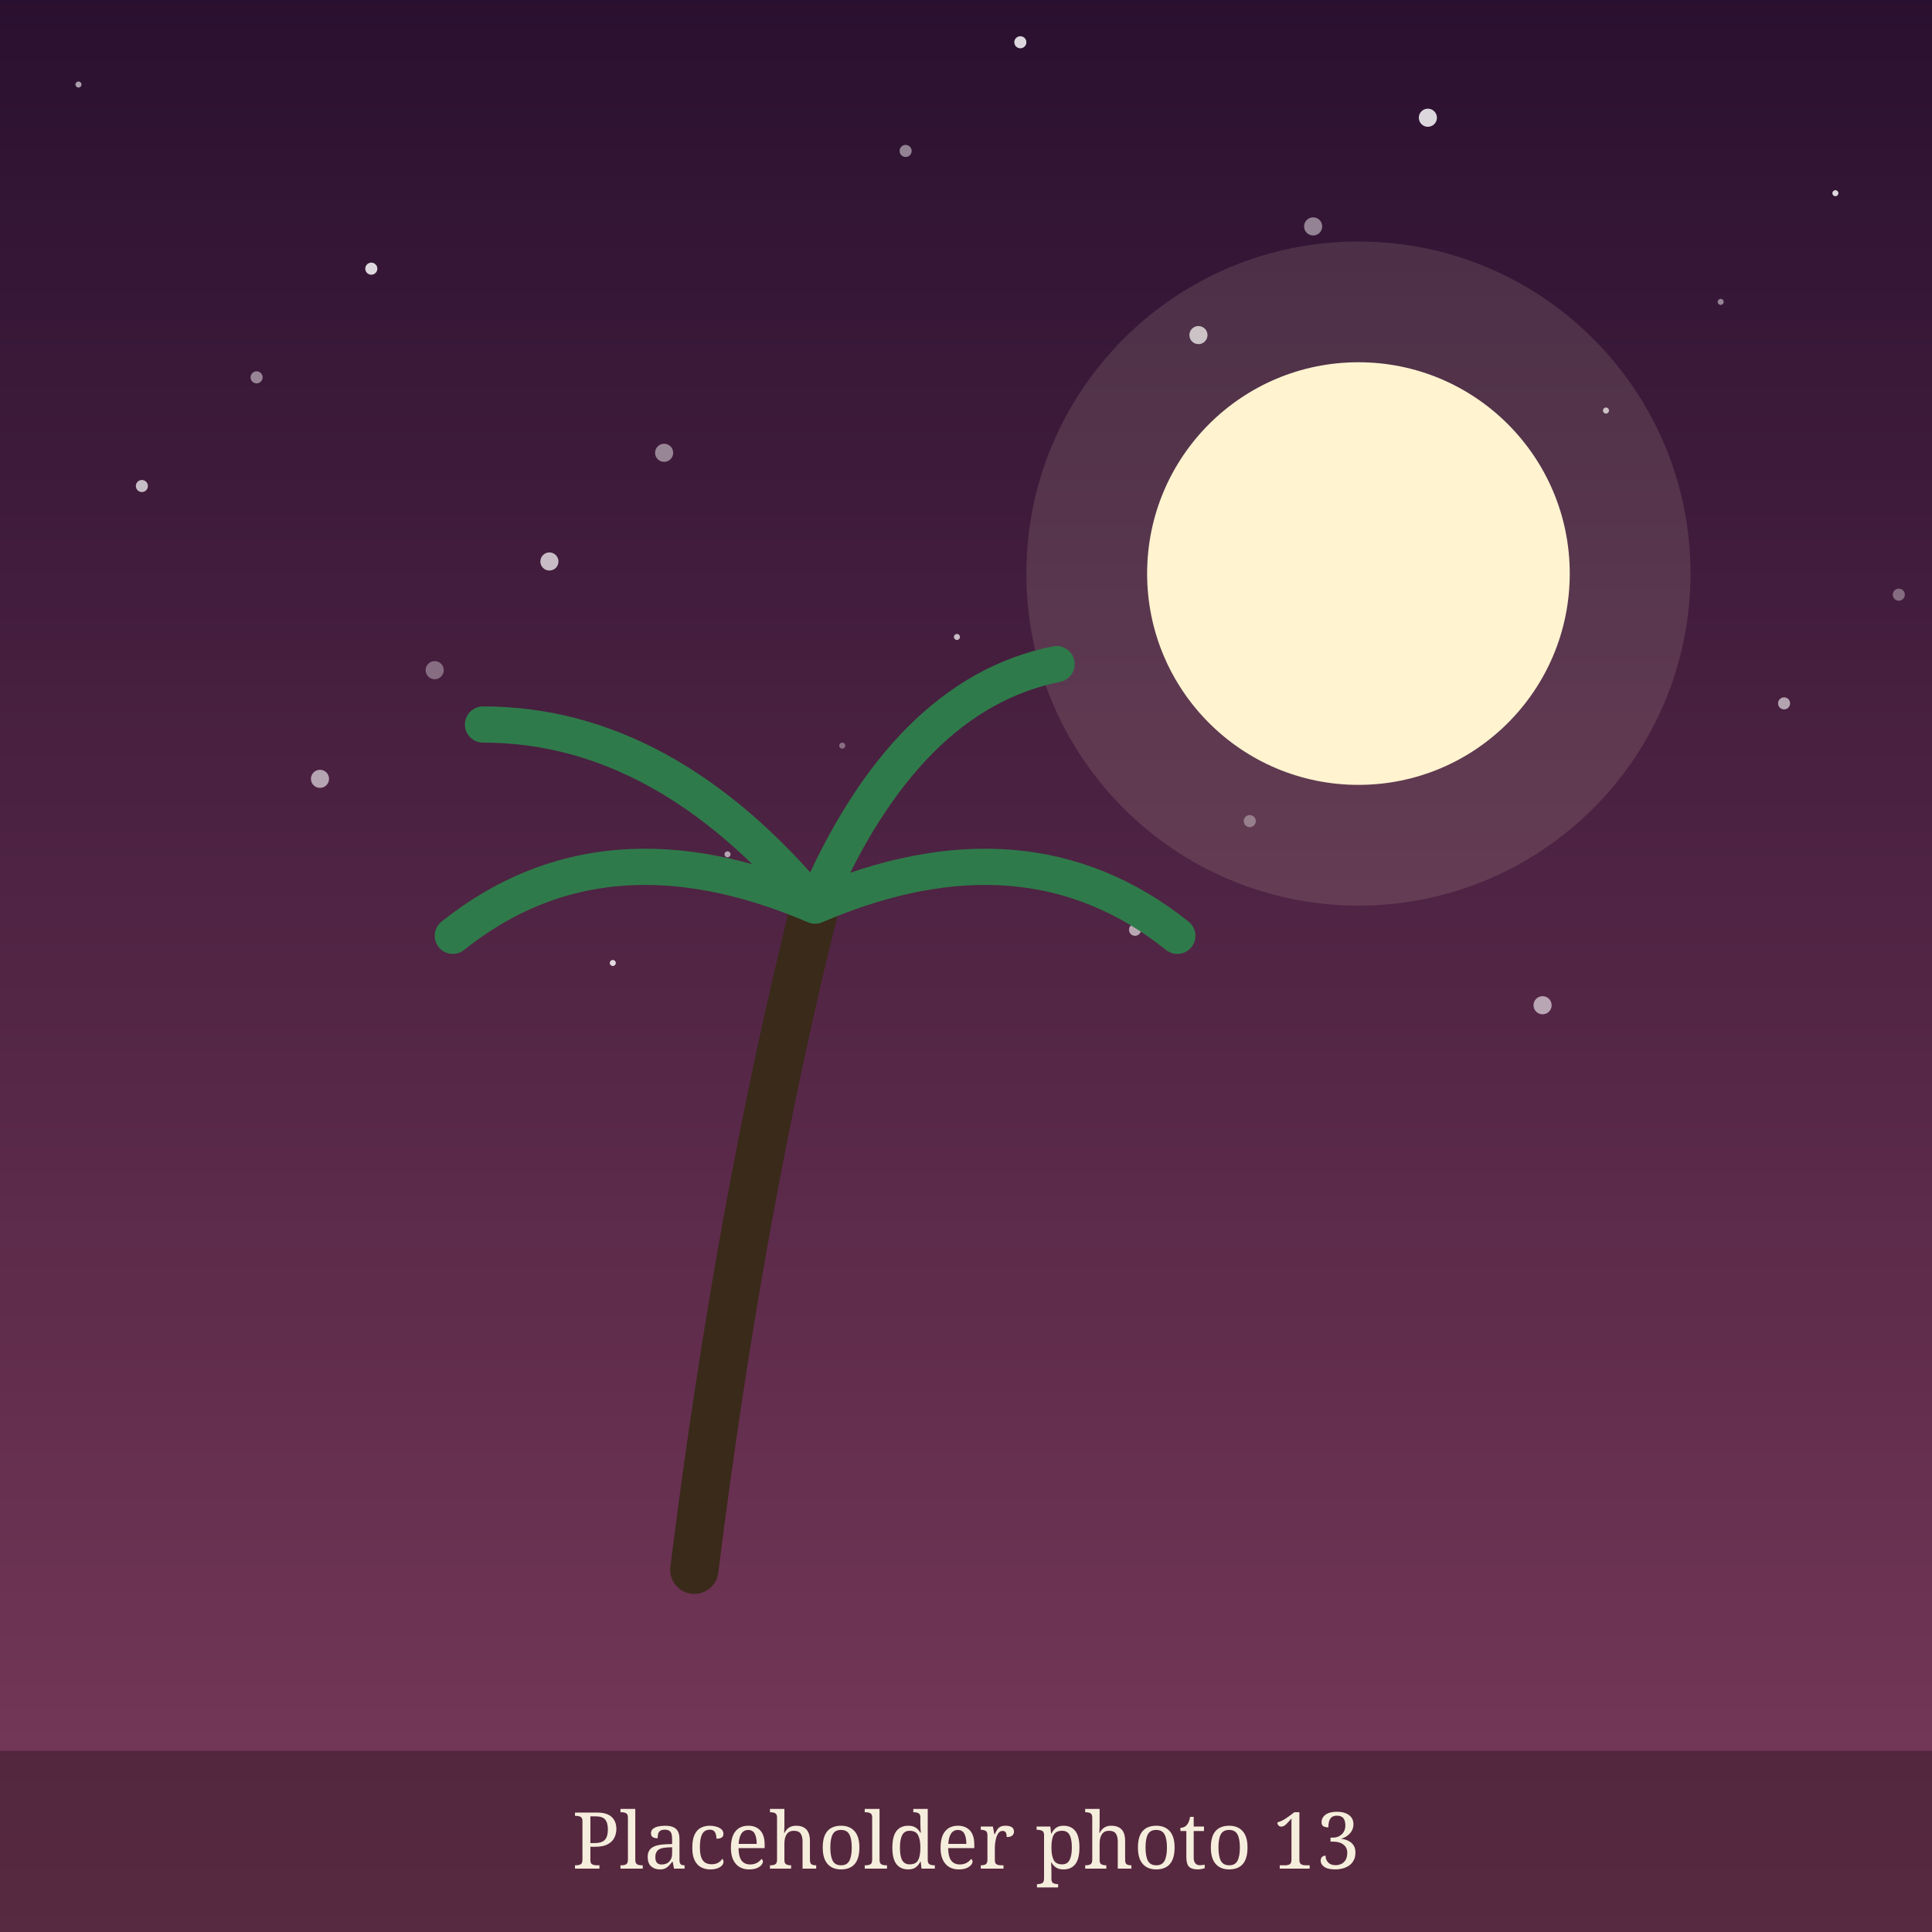
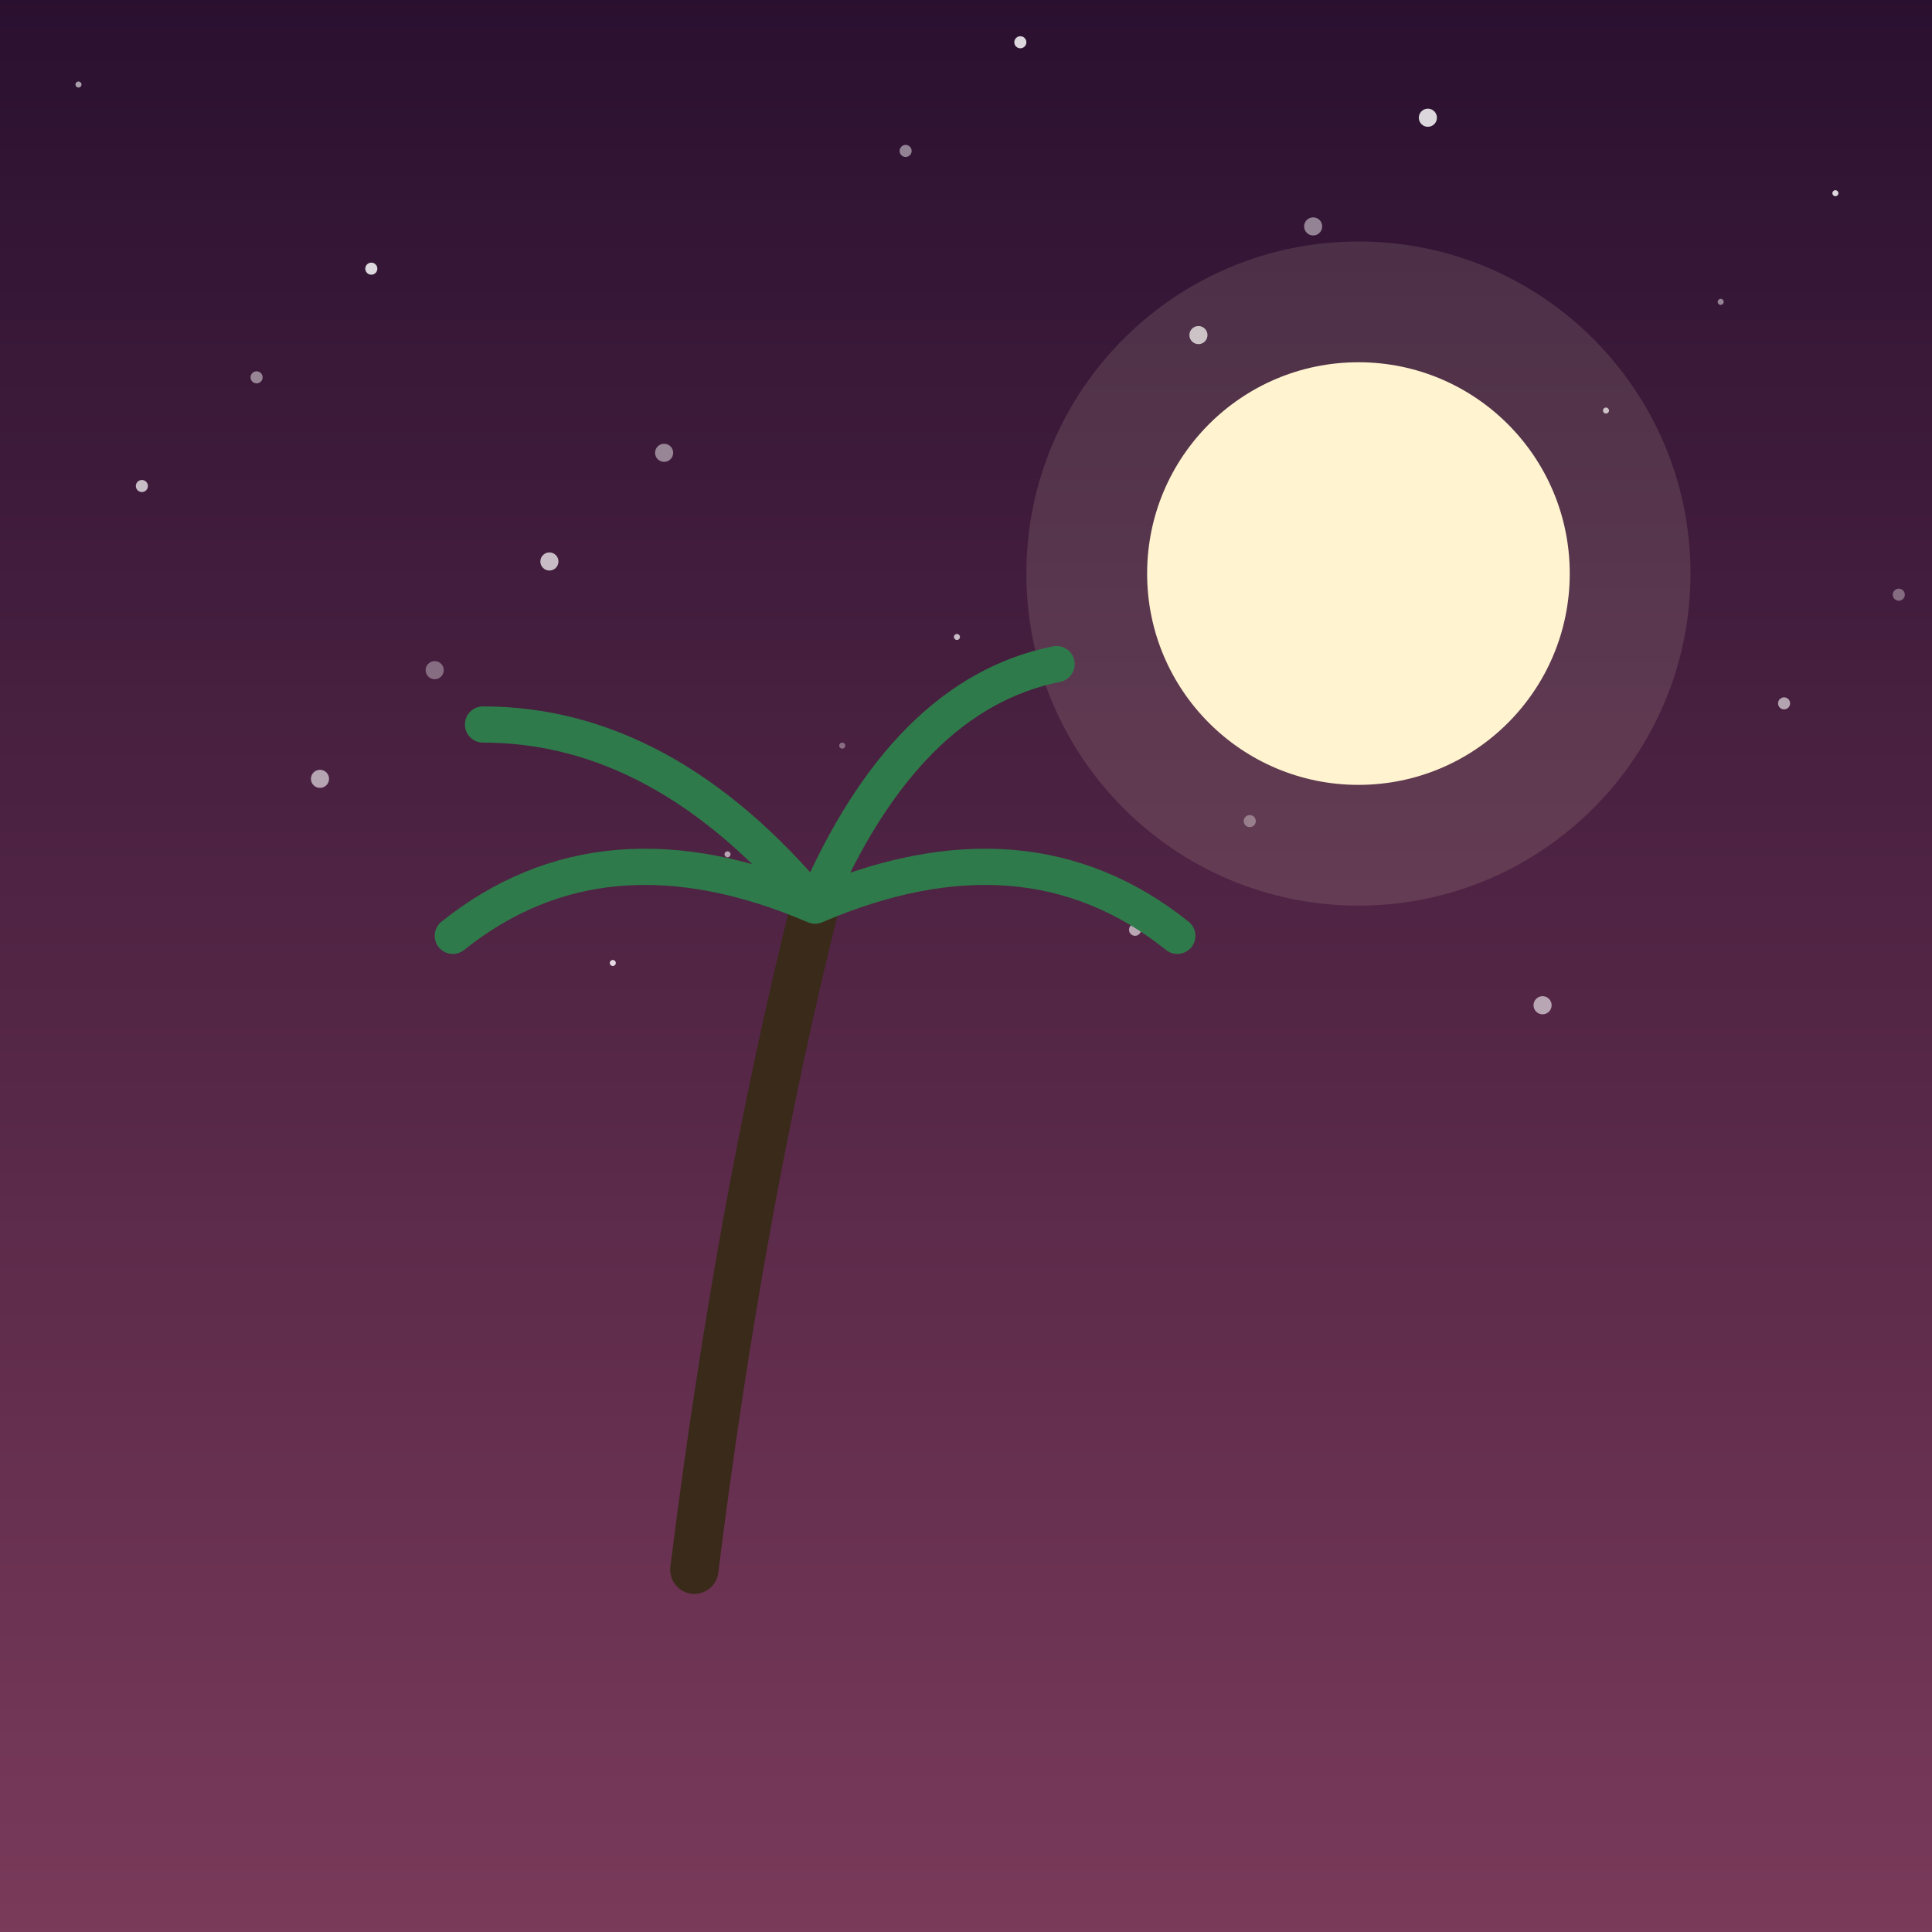
<svg xmlns="http://www.w3.org/2000/svg" viewBox="0 0 640 640" width="640" height="640">
  <defs>
    <linearGradient id="g" x1="0" y1="0" x2="0" y2="1">
      <stop offset="0" stop-color="#2a1030" />
      <stop offset="1" stop-color="#7a3a5a" />
    </linearGradient>
  </defs>
  <rect width="640" height="640" fill="url(#g)" />
  <circle cx="26" cy="28" r="1" fill="#fff" opacity="0.59" />
  <circle cx="123" cy="89" r="2" fill="#fff" opacity="0.83" />
  <circle cx="220" cy="150" r="3" fill="#fff" opacity="0.47" />
  <circle cx="317" cy="211" r="1" fill="#fff" opacity="0.71" />
  <circle cx="414" cy="272" r="2" fill="#fff" opacity="0.35" />
  <circle cx="511" cy="333" r="3" fill="#fff" opacity="0.59" />
  <circle cx="608" cy="64" r="1" fill="#fff" opacity="0.83" />
  <circle cx="85" cy="125" r="2" fill="#fff" opacity="0.47" />
  <circle cx="182" cy="186" r="3" fill="#fff" opacity="0.71" />
  <circle cx="279" cy="247" r="1" fill="#fff" opacity="0.35" />
  <circle cx="376" cy="308" r="2" fill="#fff" opacity="0.59" />
  <circle cx="473" cy="39" r="3" fill="#fff" opacity="0.83" />
  <circle cx="570" cy="100" r="1" fill="#fff" opacity="0.47" />
  <circle cx="47" cy="161" r="2" fill="#fff" opacity="0.71" />
  <circle cx="144" cy="222" r="3" fill="#fff" opacity="0.35" />
  <circle cx="241" cy="283" r="1" fill="#fff" opacity="0.59" />
  <circle cx="338" cy="14" r="2" fill="#fff" opacity="0.83" />
  <circle cx="435" cy="75" r="3" fill="#fff" opacity="0.47" />
  <circle cx="532" cy="136" r="1" fill="#fff" opacity="0.71" />
  <circle cx="629" cy="197" r="2" fill="#fff" opacity="0.35" />
  <circle cx="106" cy="258" r="3" fill="#fff" opacity="0.59" />
  <circle cx="203" cy="319" r="1" fill="#fff" opacity="0.83" />
  <circle cx="300" cy="50" r="2" fill="#fff" opacity="0.47" />
  <circle cx="397" cy="111" r="3" fill="#fff" opacity="0.71" />
  <circle cx="494" cy="172" r="1" fill="#fff" opacity="0.35" />
  <circle cx="591" cy="233" r="2" fill="#fff" opacity="0.59" />
  <circle cx="450" cy="190" r="70" fill="#fff3d0" />
  <circle cx="450" cy="190" r="110" fill="#fff3d0" opacity=".12" />
  <path d="M230 520 Q245 400 270 300" stroke="#3a2a1a" stroke-width="16" fill="none" stroke-linecap="round" />
  <path d="M270 300 Q200 270 150 310 M270 300 Q220 240 160 240 M270 300 Q300 230 350 220 M270 300 Q340 270 390 310" stroke="#2f7a4a" stroke-width="12" fill="none" stroke-linecap="round" />
-   <rect x="0" y="580" width="640" height="60" fill="#000" opacity=".28" />
-   <text x="320" y="619" text-anchor="middle" font-family="Georgia, serif" font-size="26" fill="#f6eedc">Placeholder photo 13</text>
</svg>
